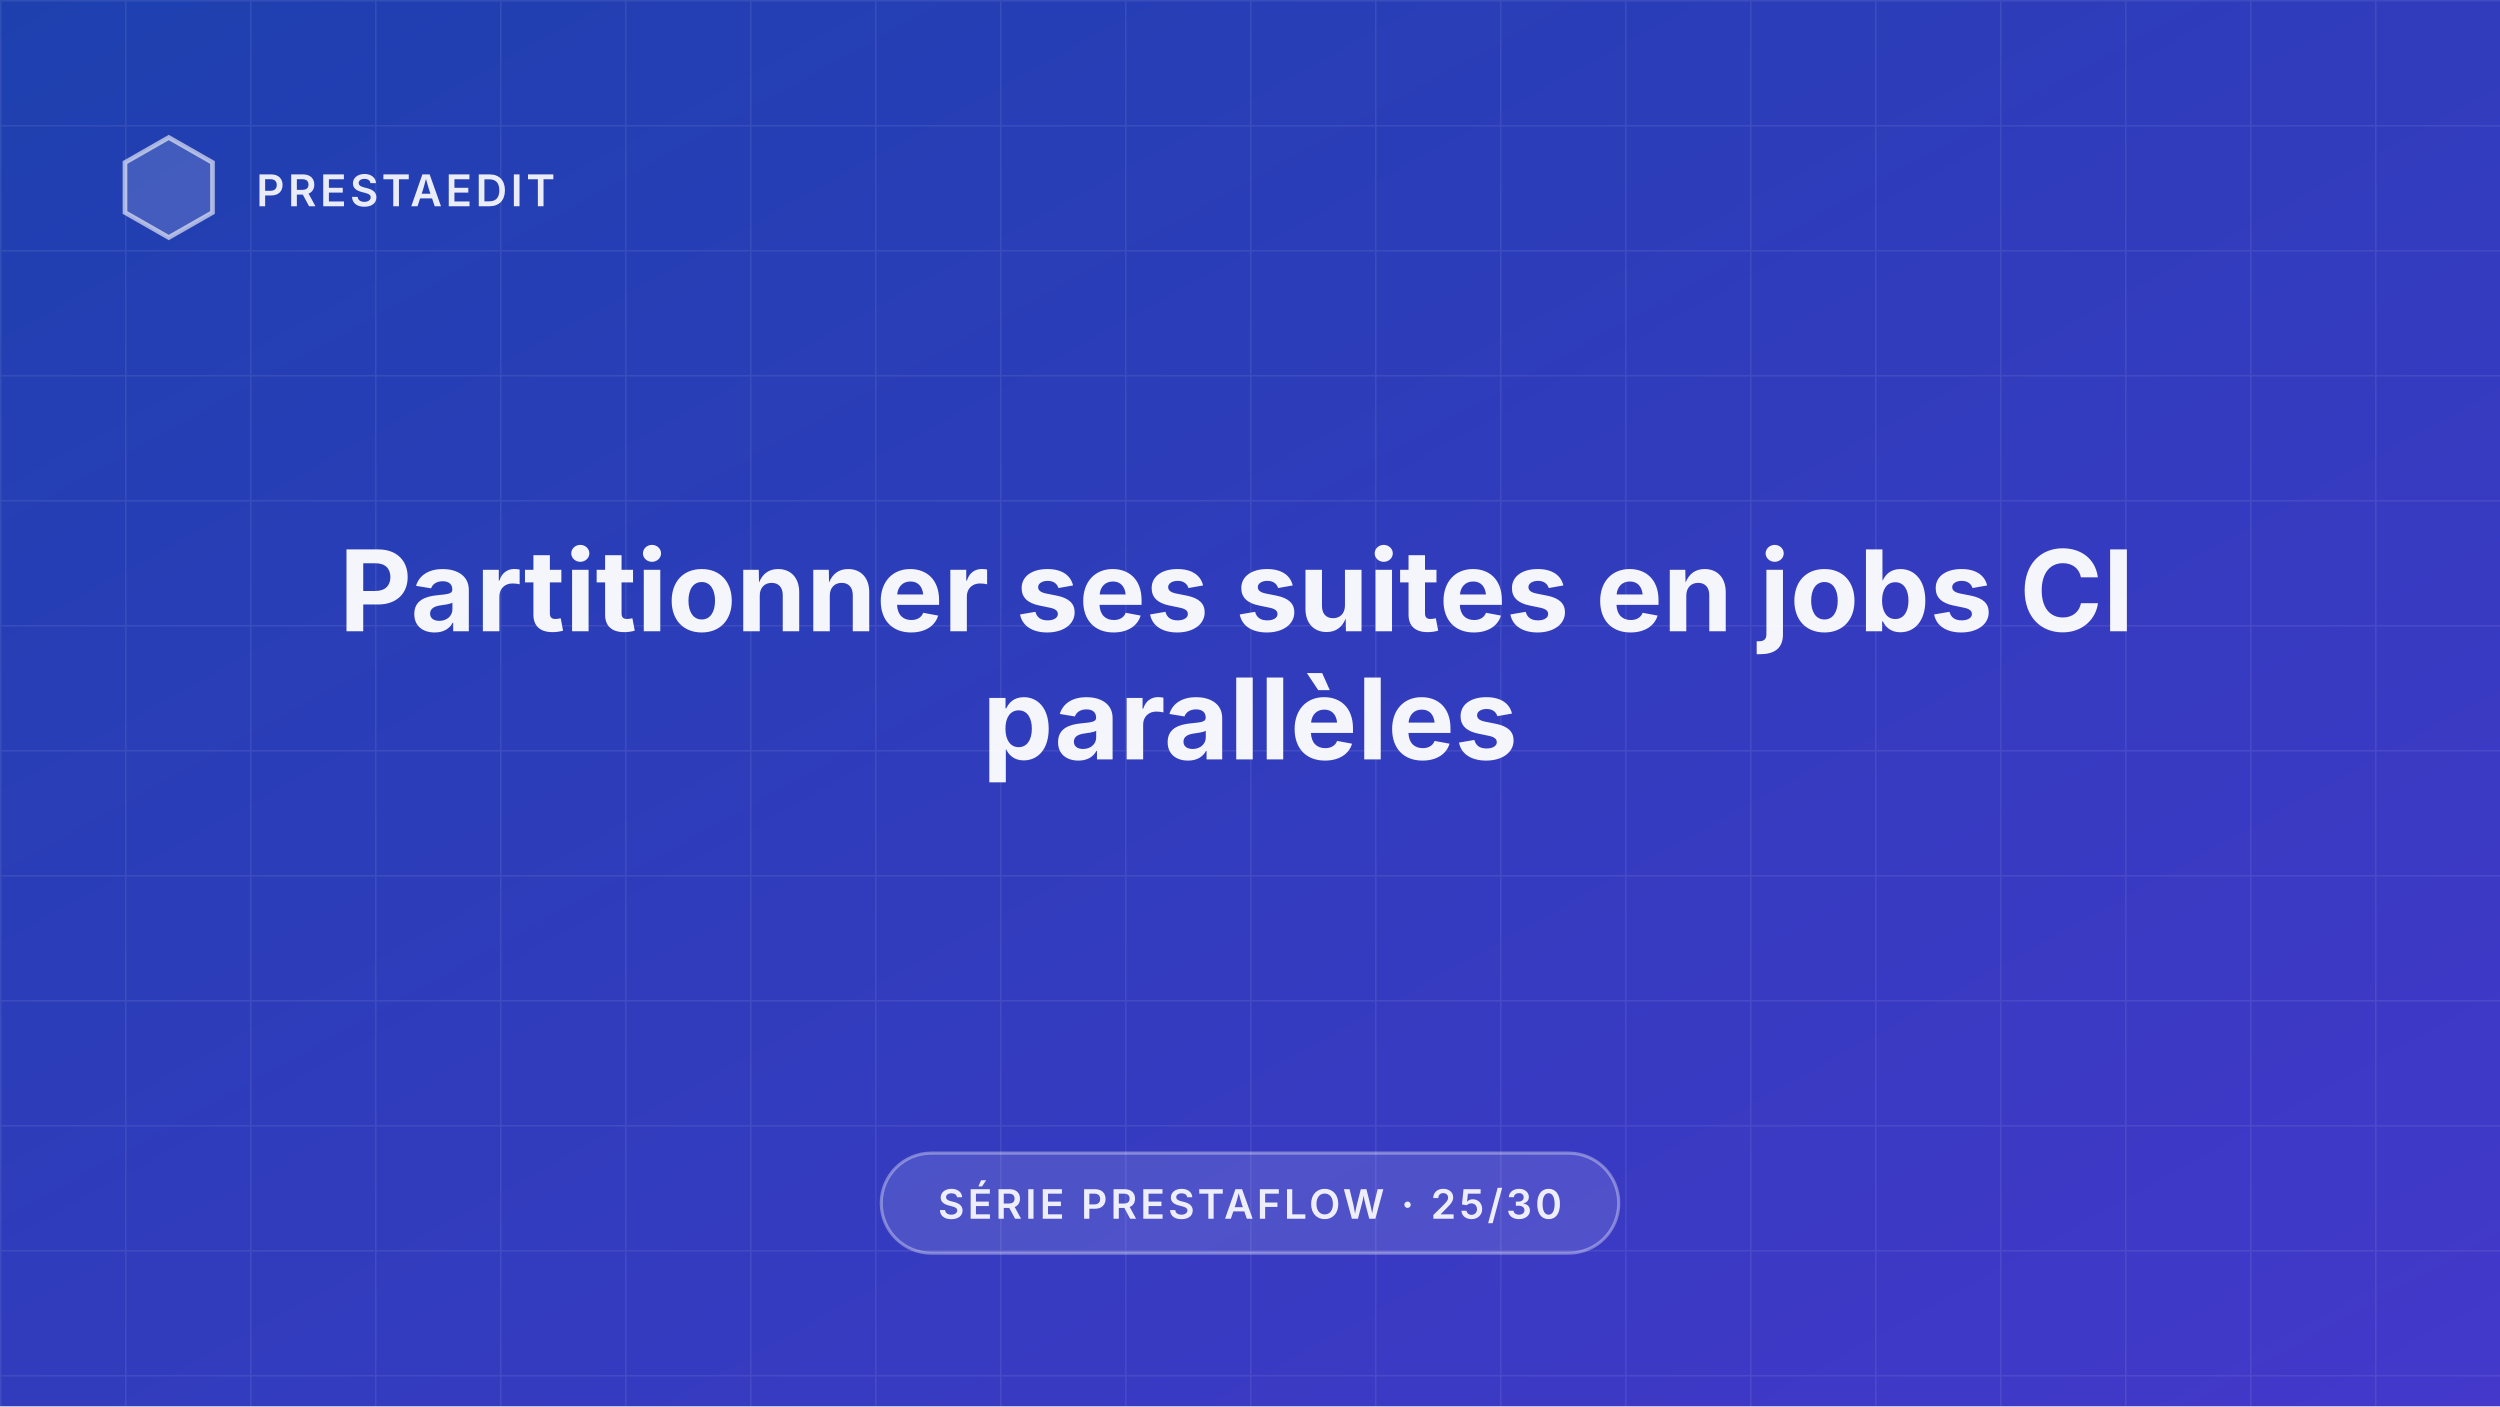
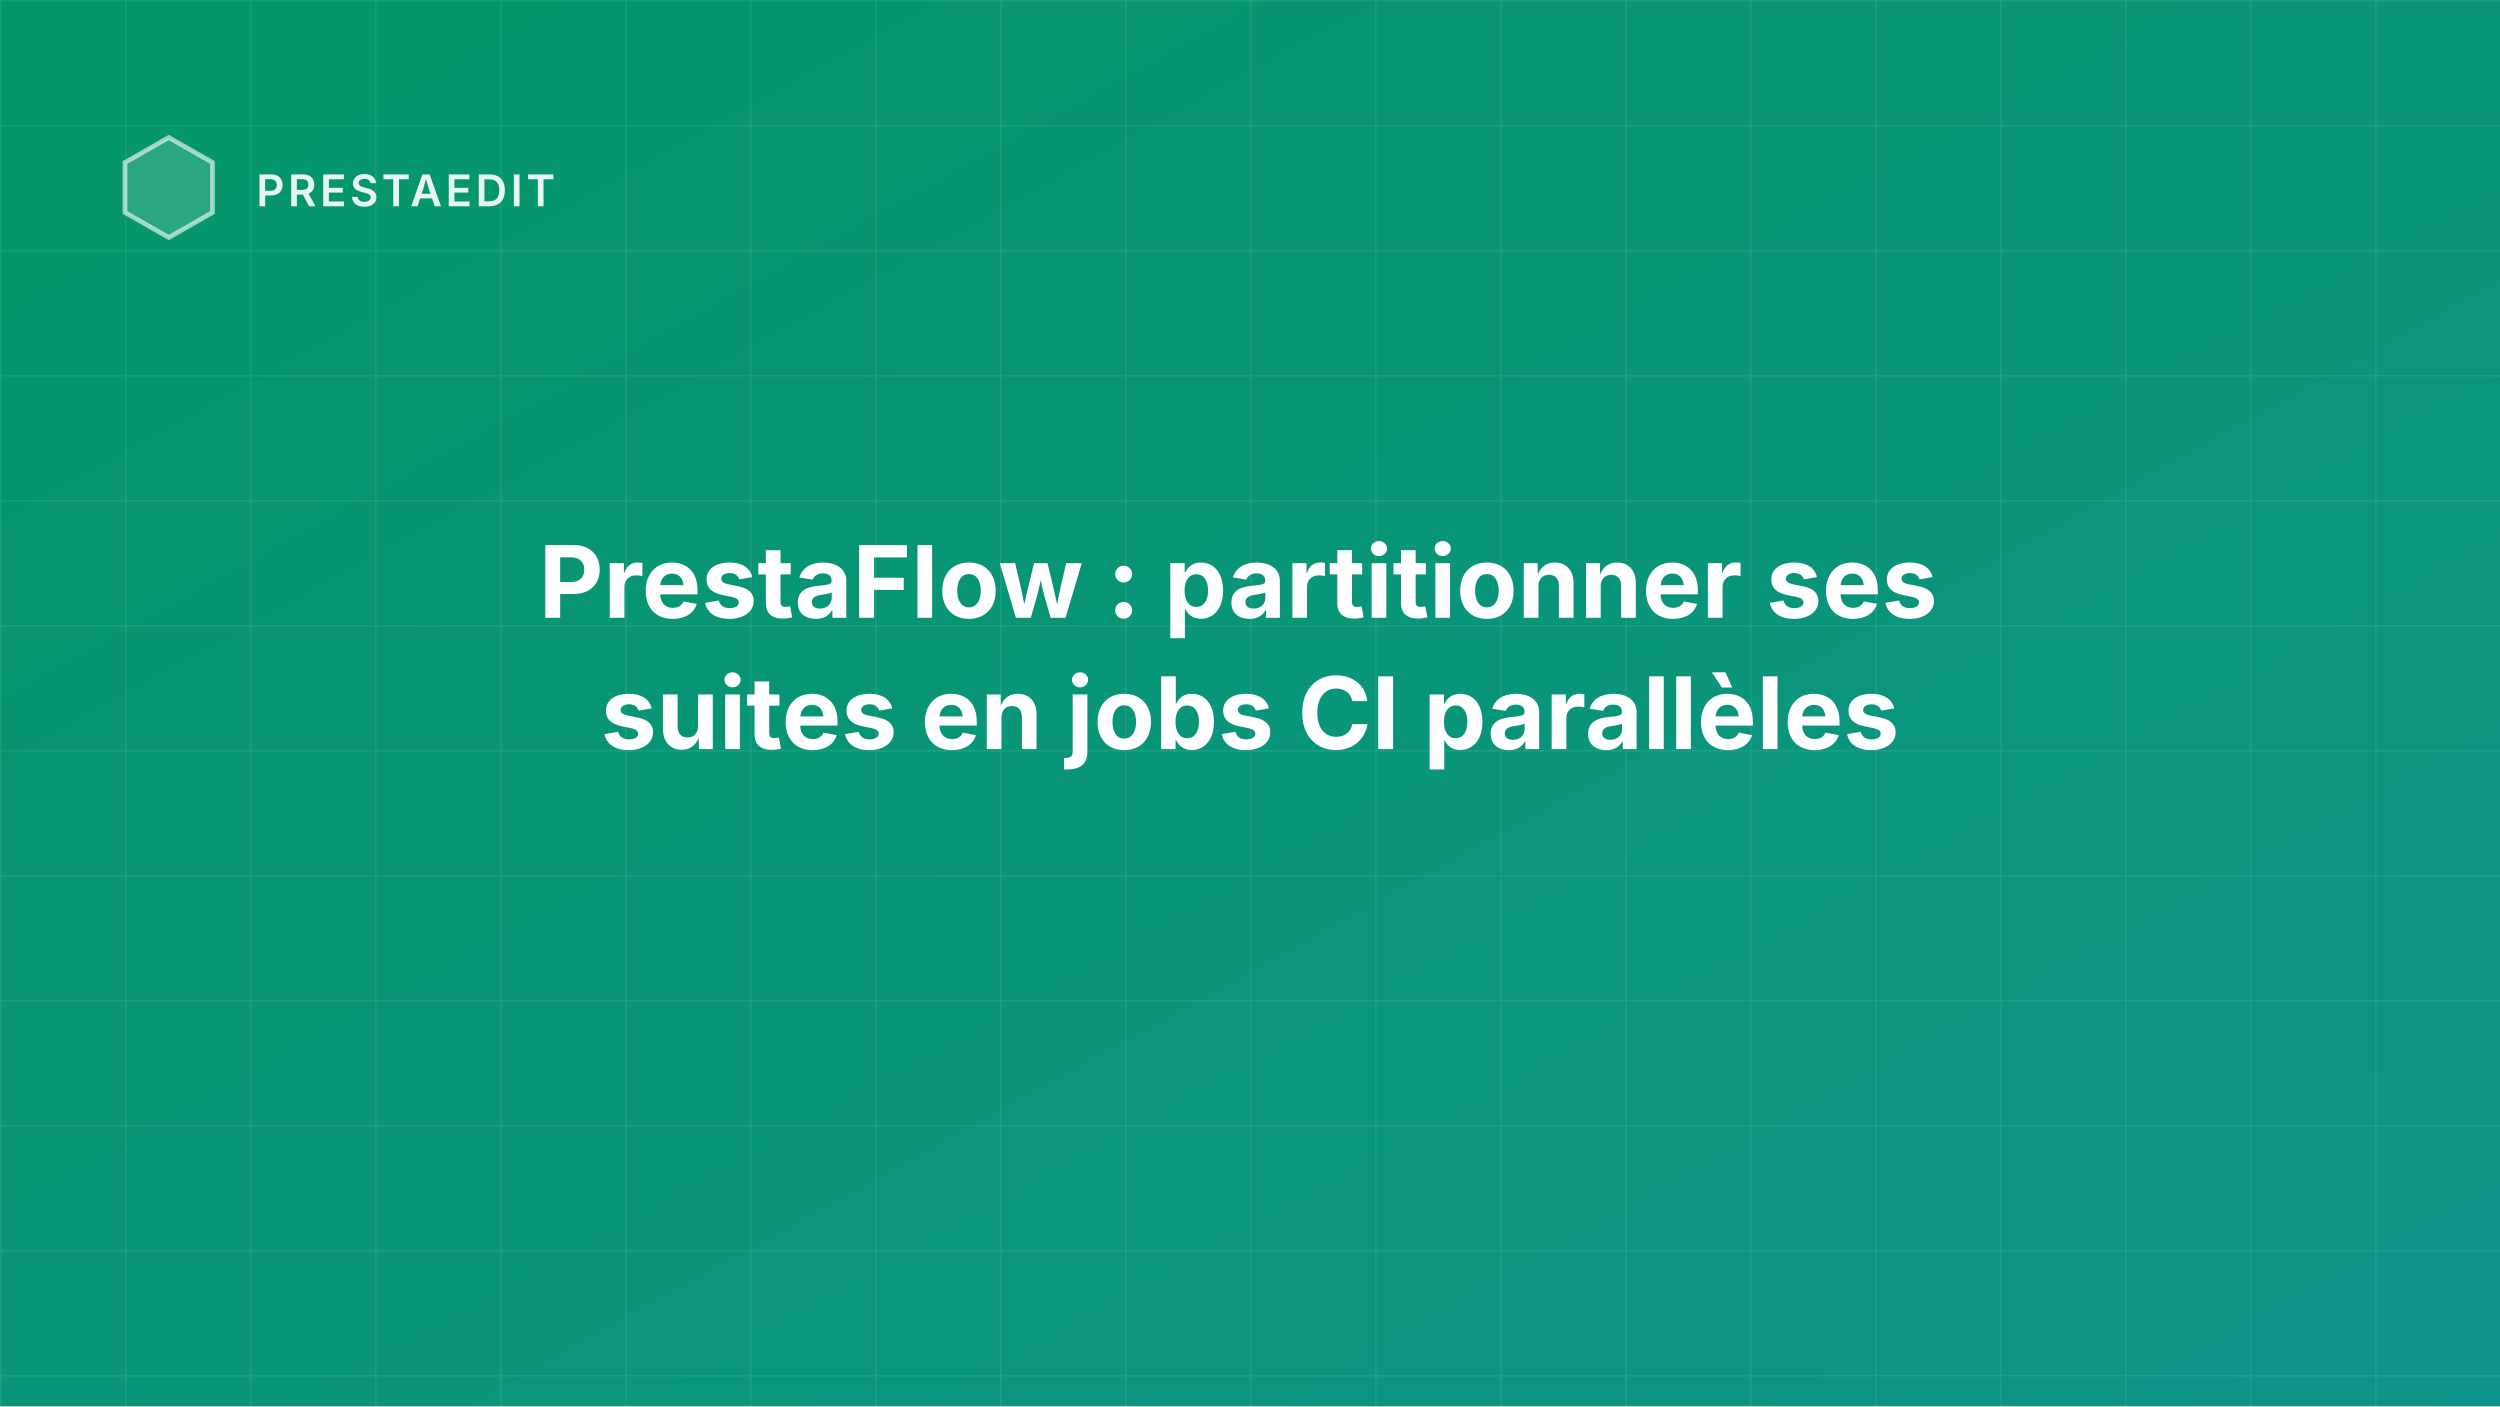
<svg xmlns="http://www.w3.org/2000/svg" width="800" height="450" viewBox="0 0 800 450" preserveAspectRatio="xMidYMid slice" role="img" aria-label="PrestaFlow : partitionner ses suites en jobs CI parallèles">
  <defs>
    <linearGradient id="bg" x1="0" y1="0" x2="1" y2="1">
-       <stop offset="0" stop-color="#1e40af" />
-       <stop offset="1" stop-color="#4338ca" />
+       <stop offset="0" stop-color="#059669" />
+       <stop offset="1" stop-color="#0d9488" />
    </linearGradient>
    <pattern id="grid" width="40" height="40" patternUnits="userSpaceOnUse">
      <path d="M40 0H0V40" fill="none" stroke="rgba(255,255,255,0.08)" stroke-width="1" />
    </pattern>
  </defs>
  <rect width="800" height="450" fill="url(#bg)" />
  <rect width="800" height="450" fill="url(#grid)" />
  <g transform="translate(40 40)" fill="rgba(255,255,255,0.9)">
    <path transform="translate(0 4)" d="M14 0L28 8v16L14 32 0 24V8z" fill="rgba(255,255,255,0.15)" stroke="rgba(255,255,255,0.6)" stroke-width="1.5" />
    <text x="42" y="26" font-family="ui-sans-serif,system-ui,-apple-system,sans-serif" font-size="14" font-weight="600" letter-spacing="0.08em">PRESTAEDIT</text>
  </g>
-   <g transform="translate(400 202)" fill="rgba(255,255,255,0.95)" text-anchor="middle">
-     <text font-family="ui-sans-serif,system-ui,-apple-system,sans-serif" font-size="36" font-weight="700">
-       <tspan x="0" y="0">Partitionner ses suites en jobs CI</tspan>
-       <tspan x="0" y="41">parallèles</tspan>
-     </text>
-   </g>
-   <g transform="translate(400 385)" text-anchor="middle">
-     <rect x="-118" y="-16" width="236" height="32" rx="16" fill="rgba(255,255,255,0.12)" stroke="rgba(255,255,255,0.35)" stroke-width="1" />
-     <text y="5" font-family="ui-sans-serif,system-ui,-apple-system,sans-serif" font-size="13" font-weight="600" fill="rgba(255,255,255,0.9)" letter-spacing="0.08em">SÉRIE PRESTAFLOW · 25/30</text>
-   </g>
+   <text text-anchor="middle" fill="white" font-family="ui-sans-serif,system-ui,-apple-system,sans-serif" font-size="32" font-weight="700">
+     <tspan x="400" y="197.7">PrestaFlow : partitionner ses</tspan>
+     <tspan x="400" y="239.7">suites en jobs CI parallèles</tspan>
+   </text>
</svg>
